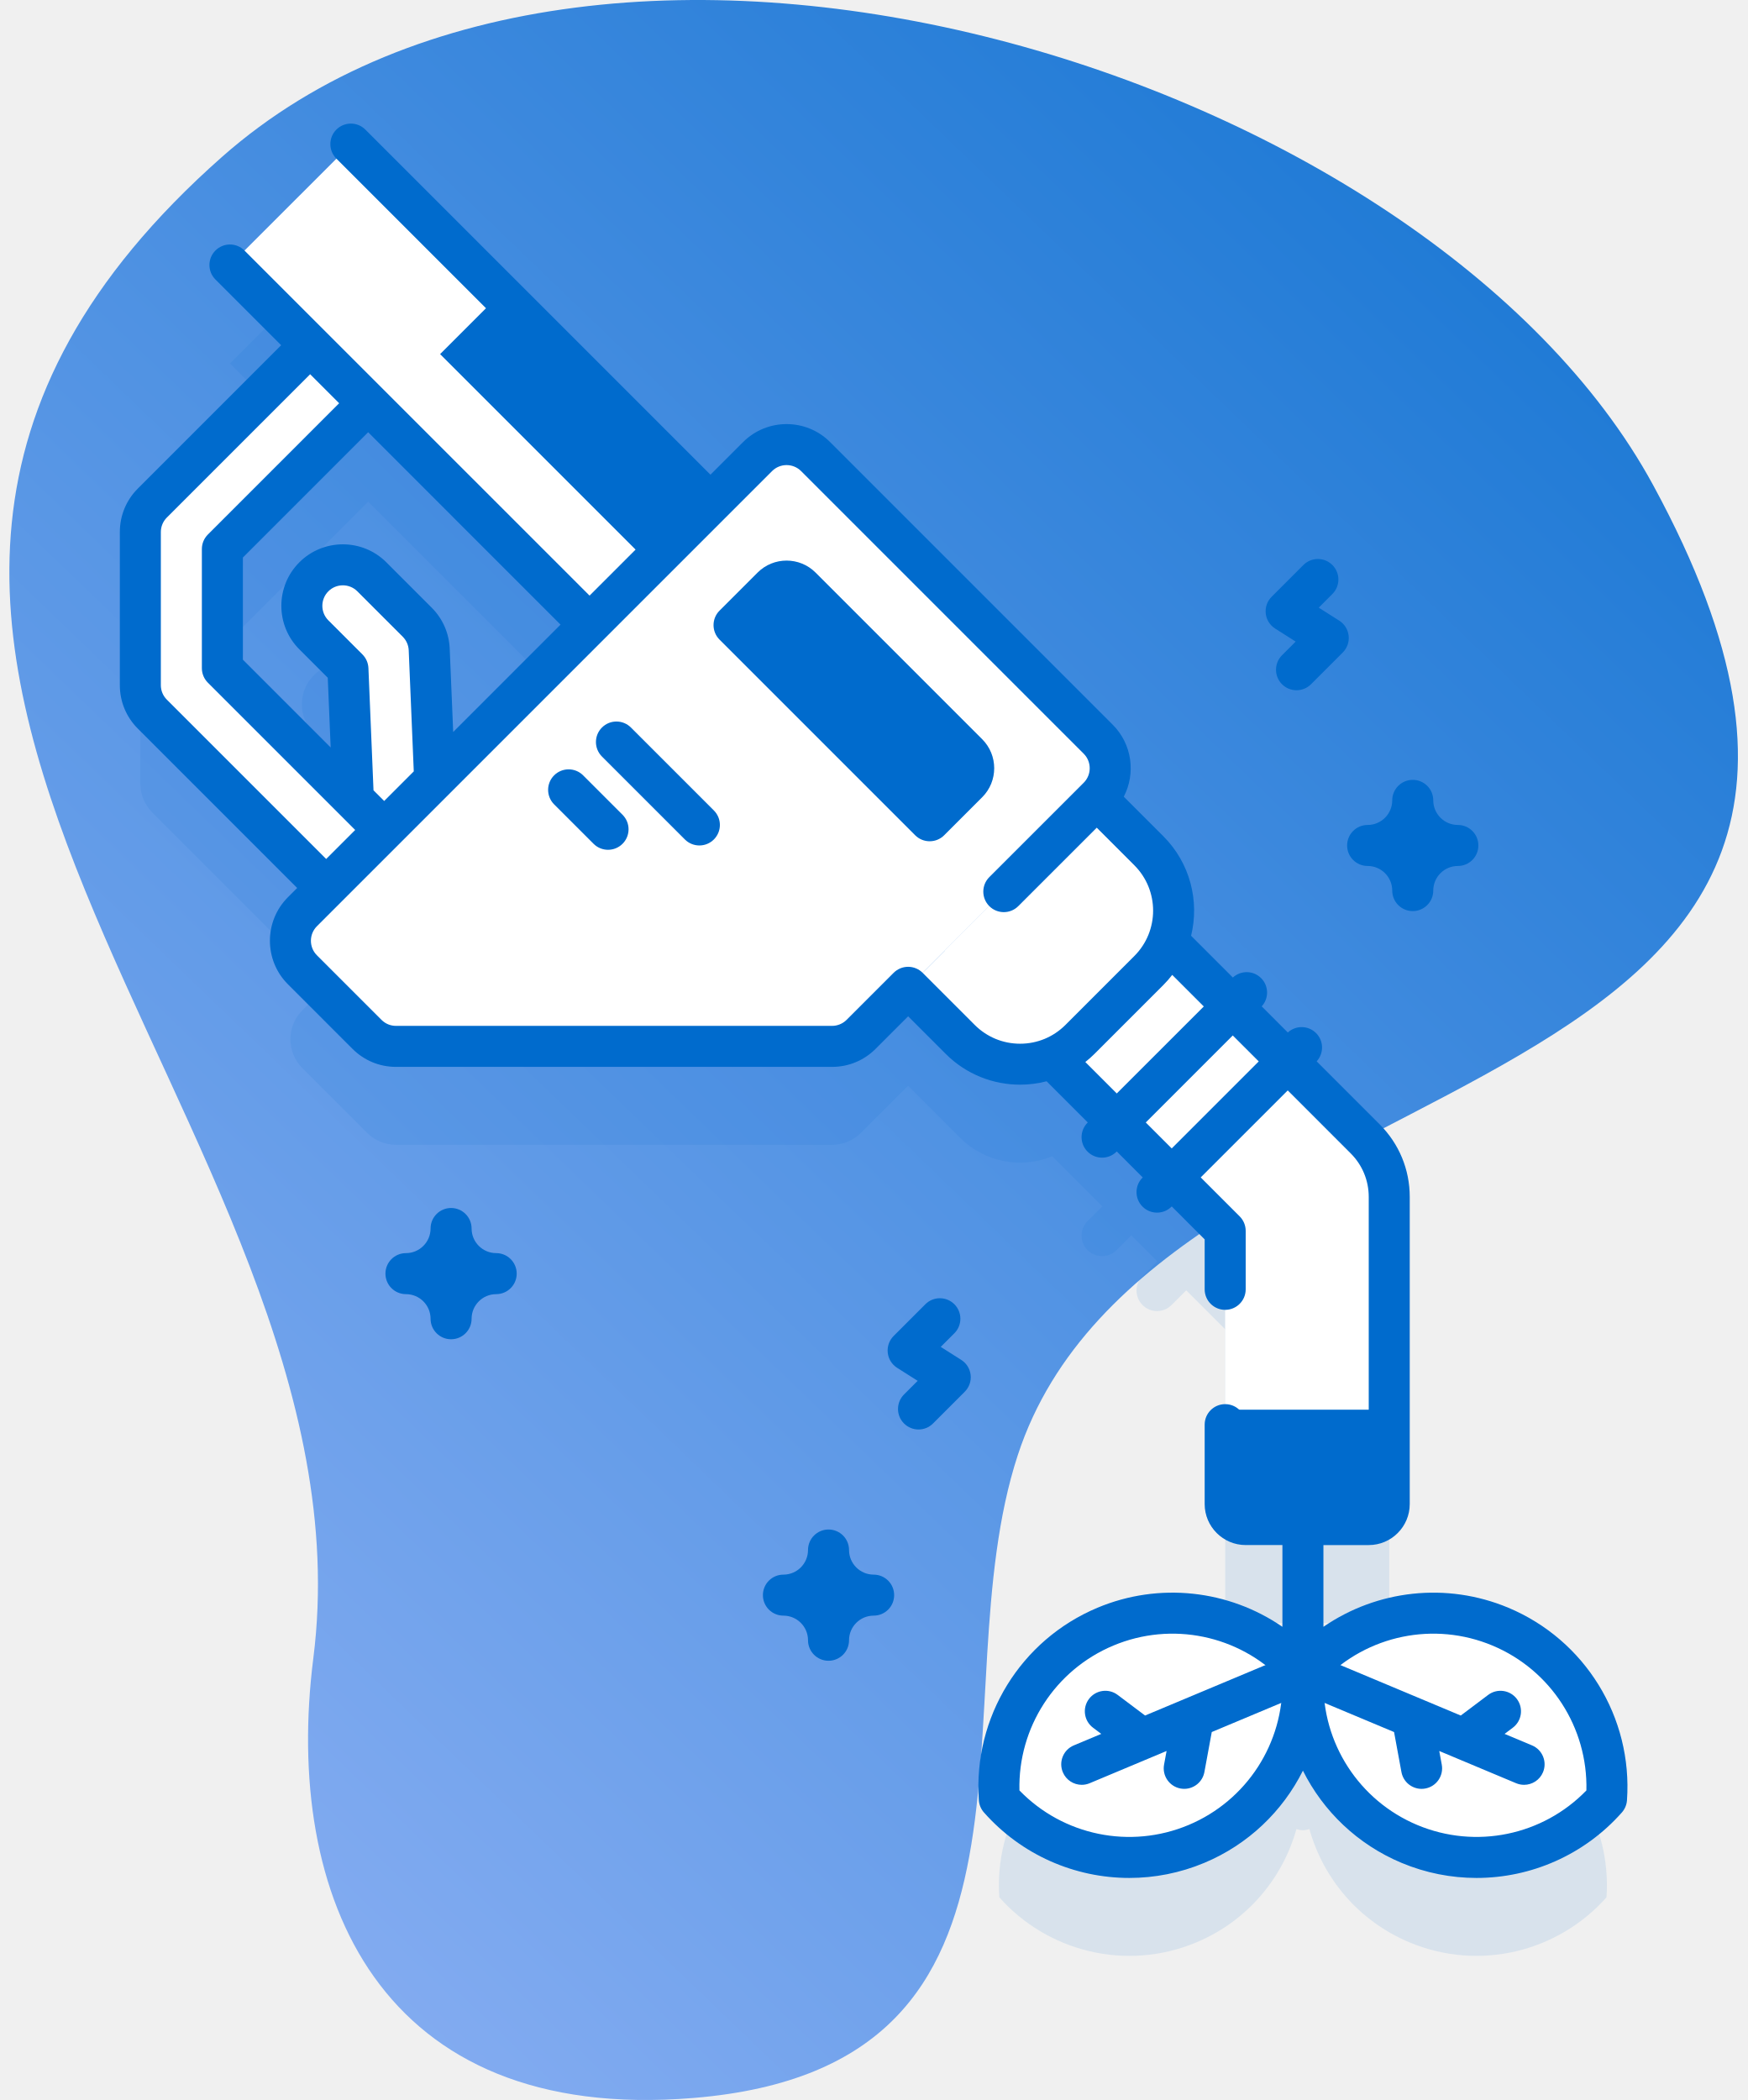
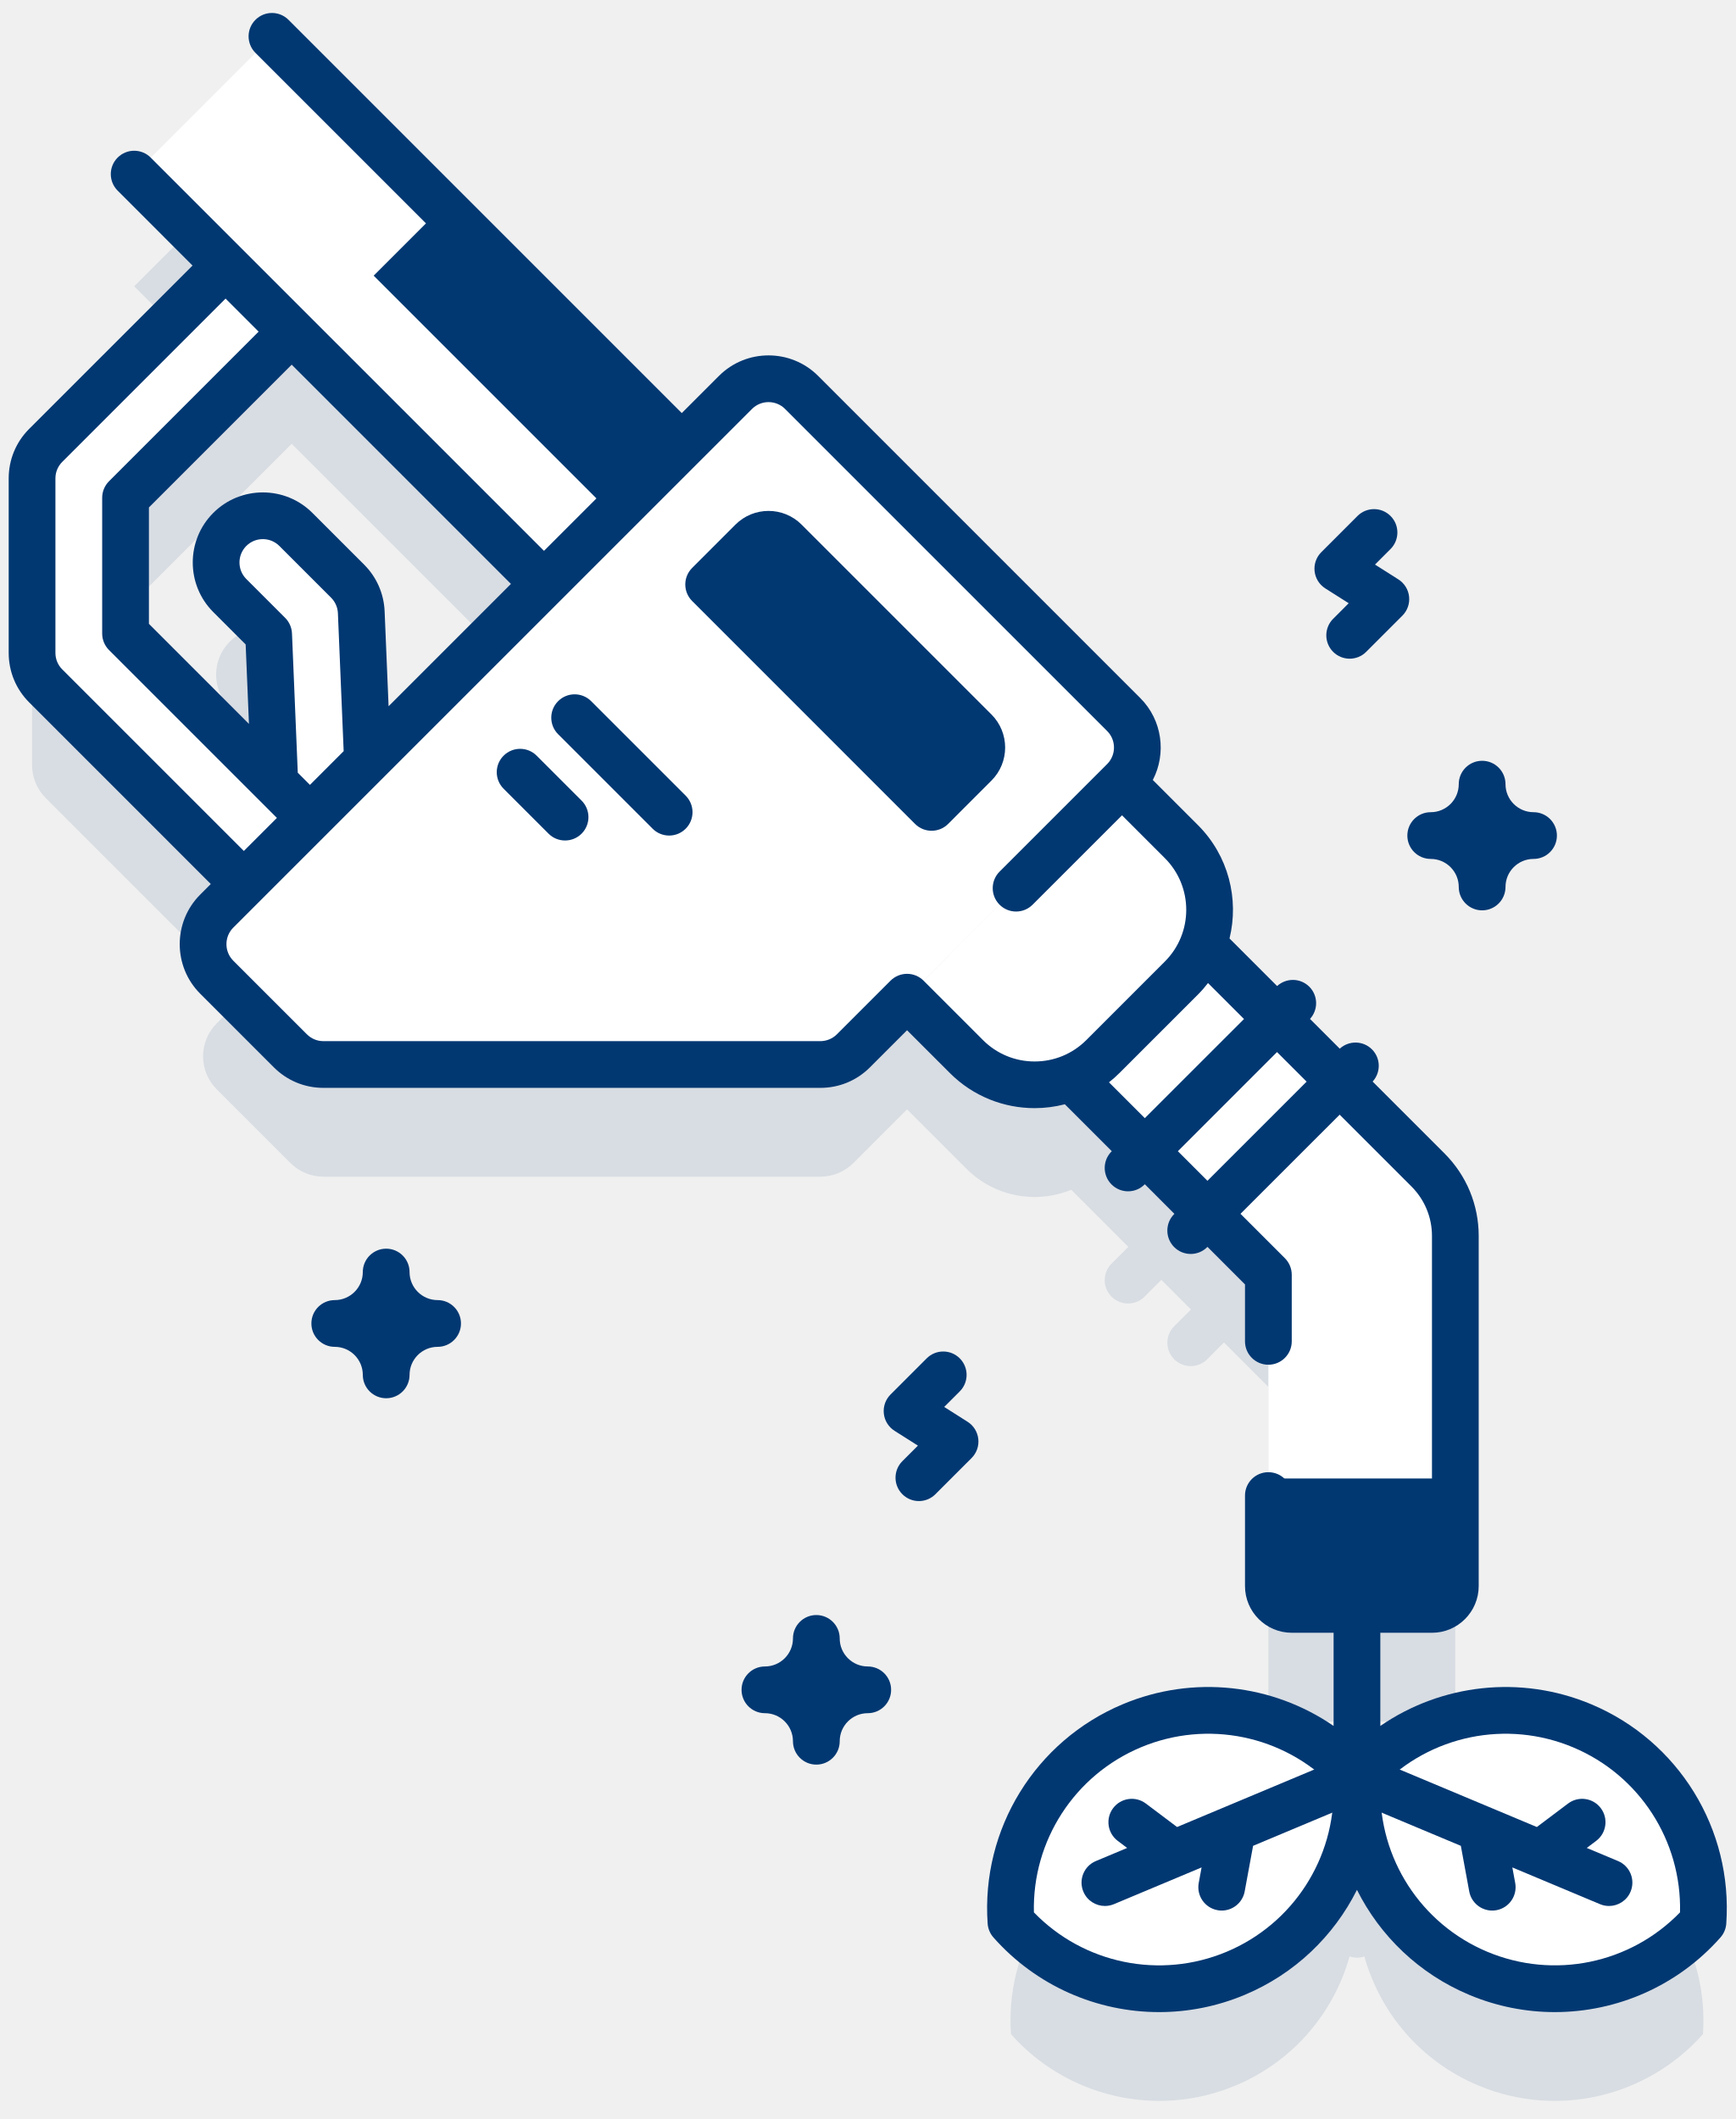
- <svg xmlns="http://www.w3.org/2000/svg" width="109" height="131" viewBox="0 0 109 131" fill="none">
-   <path d="M13.856 9.782C-20.769 40.367 23.791 70.014 19.547 103.434C17.66 118.292 23.654 132.496 43.266 130.873C67.167 128.895 58.491 106.001 63.496 90.76C72.108 64.534 125.089 70.66 103.127 30.262C89.112 4.483 37.687 -11.269 13.856 9.782Z" fill="url(#paint0_linear)" />
-   <path opacity="0.1" d="M93.601 107.613C89.779 106.011 85.559 106.771 82.558 109.224V101.277C82.558 101.266 82.555 101.255 82.555 101.244H85.385C86.091 101.244 86.664 100.671 86.664 99.965V80.804C86.664 79.447 86.125 78.145 85.165 77.186L81.237 73.257L82.099 72.394C82.599 71.895 82.599 71.085 82.099 70.586C81.6 70.086 80.789 70.086 80.29 70.586L79.427 71.448L77.808 69.829L78.671 68.966C79.17 68.466 79.17 67.656 78.671 67.157C78.171 66.657 77.361 66.657 76.862 67.157L75.999 68.02L72.85 64.871C73.591 62.978 73.198 60.743 71.669 59.213L68.418 55.963L68.509 55.872C69.508 54.873 69.508 53.253 68.509 52.254L50.877 34.622C49.878 33.623 48.258 33.623 47.259 34.622L44.319 37.562L21.886 15.13L14.344 22.672L19.348 27.676L9.505 37.52C9.025 38 8.755 38.651 8.755 39.33V48.882C8.755 49.56 9.025 50.211 9.505 50.691L20.348 61.534L18.865 63.018C17.866 64.017 17.866 65.637 18.865 66.636L22.894 70.665C23.374 71.145 24.025 71.415 24.703 71.415H51.907C52.586 71.415 53.237 71.145 53.717 70.665L56.651 67.731L59.902 70.981C61.453 72.532 63.728 72.915 65.638 72.133L68.762 75.257L67.845 76.174C67.345 76.673 67.345 77.483 67.845 77.983C68.095 78.233 68.422 78.357 68.749 78.357C69.077 78.357 69.404 78.233 69.654 77.983L70.571 77.066L72.19 78.685L71.274 79.602C70.774 80.102 70.774 80.912 71.274 81.411C71.523 81.661 71.851 81.786 72.178 81.786C72.505 81.786 72.833 81.661 73.082 81.411L73.999 80.494L76.429 82.924L76.429 99.964C76.429 100.671 77.001 101.244 77.708 101.244H80.002C80.002 101.255 79.999 101.266 79.999 101.277V109.223C76.998 106.77 72.778 106.011 68.956 107.613C64.563 109.454 62.024 113.853 62.339 118.355C65.328 121.735 70.243 123.007 74.637 121.166C77.808 119.836 80.013 117.174 80.875 114.101C81.002 114.143 81.136 114.172 81.278 114.172C81.421 114.172 81.555 114.143 81.682 114.1C82.544 117.173 84.749 119.836 87.921 121.165C92.314 123.007 97.229 121.735 100.218 118.355C100.533 113.854 97.995 109.455 93.601 107.613ZM27.115 54.765L26.777 46.658C26.75 46.016 26.482 45.408 26.03 44.956L23.197 42.123C22.198 41.124 20.577 41.124 19.578 42.123C19.079 42.622 18.829 43.277 18.829 43.932C18.829 44.587 19.079 45.242 19.578 45.741L21.706 47.869L22.043 55.992L13.873 47.822V40.389L22.967 31.295L36.777 45.105L27.115 54.765Z" fill="#006BCD" />
-   <path d="M22.196 53.544L21.706 41.728L19.578 39.6C19.079 39.101 18.829 38.446 18.829 37.791C18.829 37.137 19.079 36.482 19.578 35.982C20.577 34.983 22.198 34.983 23.196 35.982L26.029 38.815C26.482 39.268 26.75 39.876 26.777 40.518L27.115 48.625L22.196 53.544Z" fill="white" />
-   <path d="M44.324 31.419L36.783 38.96L14.353 16.531L21.895 8.99L44.324 31.419Z" fill="white" />
-   <path d="M44.326 31.419L40.555 35.19L27.455 22.09L31.226 18.319L44.326 31.419Z" fill="#006BCD" />
-   <path d="M16.364 24.514L19.342 21.536L22.96 25.155L19.983 28.132L16.364 24.514Z" fill="#4369FD" />
-   <path d="M9.505 31.379L19.349 21.535L22.967 25.154L13.872 34.248V41.681L23.966 51.775L20.348 55.393L9.505 44.55C9.025 44.07 8.755 43.419 8.755 42.741V33.189C8.755 32.51 9.025 31.859 9.505 31.379Z" fill="white" />
-   <path d="M66.18 52.06L85.165 71.045C86.125 72.005 86.664 73.307 86.664 74.664V93.824C86.664 94.531 86.091 95.103 85.385 95.103H77.709C77.002 95.103 76.43 94.531 76.43 93.824L76.43 76.784L58.944 59.297L66.18 52.06Z" fill="white" />
-   <path d="M76.429 87.938V93.824C76.429 94.531 77.002 95.103 77.709 95.103H85.385C86.091 95.103 86.664 94.531 86.664 93.824V87.938H76.429V87.938Z" fill="#006BCD" />
-   <path d="M53.717 64.524L68.509 49.731C69.508 48.732 69.508 47.112 68.509 46.113L50.878 28.482C49.879 27.483 48.259 27.483 47.26 28.482L18.865 56.877C17.866 57.876 17.866 59.496 18.865 60.495L22.894 64.524C23.374 65.004 24.024 65.274 24.703 65.274H51.907C52.586 65.274 53.236 65.004 53.717 64.524Z" fill="white" />
-   <path d="M58.9 52.104L61.272 49.732C62.271 48.733 62.271 47.112 61.272 46.113L50.878 35.719C49.879 34.72 48.258 34.72 47.259 35.719L44.887 38.091C44.387 38.591 44.387 39.401 44.887 39.901L57.09 52.104C57.59 52.604 58.4 52.604 58.9 52.104Z" fill="#006BCD" />
-   <path d="M56.651 61.59L68.418 49.822L71.669 53.073C73.731 55.135 73.731 58.478 71.669 60.541L67.369 64.84C65.307 66.902 61.964 66.902 59.902 64.84L56.651 61.59Z" fill="white" />
-   <path d="M87.921 115.025C92.315 116.867 97.23 115.595 100.219 112.215C100.534 107.713 97.995 103.314 93.602 101.473C89.211 99.632 84.294 100.907 81.305 104.287C80.991 108.789 83.531 113.185 87.921 115.025Z" fill="white" />
-   <path d="M95.571 108.879L93.859 108.162L94.374 107.775C94.938 107.35 95.051 106.548 94.626 105.983C94.202 105.419 93.4 105.305 92.835 105.73L91.126 107.017L81.8 103.108C81.149 102.835 80.399 103.142 80.125 103.793C79.852 104.445 80.159 105.195 80.811 105.468L86.965 108.047L87.425 110.543C87.539 111.16 88.076 111.591 88.682 111.591C88.759 111.591 88.837 111.584 88.915 111.569C89.61 111.441 90.069 110.774 89.941 110.079L89.784 109.229L94.582 111.24C94.743 111.307 94.911 111.339 95.076 111.339C95.576 111.339 96.051 111.044 96.256 110.554C96.529 109.902 96.222 109.152 95.571 108.879Z" fill="#006BCD" />
-   <path d="M74.637 115.025C70.244 116.867 65.328 115.595 62.339 112.215C62.025 107.713 64.563 103.314 68.957 101.473C73.347 99.632 78.264 100.907 81.253 104.287C81.567 108.789 79.028 113.185 74.637 115.025Z" fill="white" />
-   <path d="M82.433 103.793C82.16 103.141 81.41 102.835 80.758 103.108L71.432 107.016L69.723 105.73C69.158 105.305 68.356 105.418 67.931 105.983C67.507 106.548 67.62 107.35 68.184 107.774L68.699 108.162L66.987 108.879C66.335 109.152 66.029 109.902 66.302 110.554C66.507 111.044 66.982 111.339 67.482 111.339C67.647 111.339 67.814 111.307 67.976 111.239L72.774 109.228L72.617 110.078C72.489 110.773 72.948 111.44 73.643 111.569C73.721 111.583 73.799 111.59 73.876 111.59C74.481 111.59 75.019 111.159 75.133 110.543L75.593 108.046L81.747 105.467C82.399 105.194 82.706 104.445 82.433 103.793Z" fill="#006BCD" />
-   <path d="M94.096 100.293C90.236 98.676 85.897 99.186 82.558 101.483V96.383H85.385C86.796 96.383 87.943 95.235 87.943 93.824V74.663C87.943 72.955 87.278 71.349 86.07 70.141L82.137 66.208C82.595 65.706 82.585 64.93 82.1 64.445C81.615 63.96 80.838 63.95 80.337 64.407L78.709 62.779C79.166 62.277 79.156 61.502 78.671 61.016C78.186 60.531 77.41 60.521 76.908 60.979L74.303 58.374C74.83 56.22 74.254 53.848 72.574 52.168L70.104 49.698C70.857 48.251 70.627 46.421 69.415 45.209L51.783 27.577C50.287 26.081 47.852 26.081 46.356 27.577L44.32 29.613L22.792 8.085C22.293 7.585 21.482 7.585 20.983 8.085C20.483 8.584 20.483 9.394 20.983 9.894L42.511 31.422L36.778 37.155L15.249 15.627C14.749 15.127 13.939 15.127 13.44 15.627C12.94 16.126 12.94 16.936 13.44 17.436L17.539 21.535L8.6 30.475C7.875 31.199 7.476 32.163 7.476 33.188V42.741C7.476 43.766 7.875 44.73 8.6 45.454L18.539 55.393L17.96 55.972C16.464 57.468 16.464 59.903 17.96 61.399L21.99 65.429C22.715 66.154 23.678 66.553 24.704 66.553H51.908C52.933 66.553 53.896 66.154 54.621 65.429L56.651 63.398L58.998 65.744C60.276 67.023 61.956 67.663 63.636 67.663C64.192 67.663 64.747 67.591 65.289 67.451L67.858 70.02L67.846 70.032C67.346 70.532 67.346 71.342 67.846 71.841C68.095 72.091 68.423 72.216 68.75 72.216C69.077 72.216 69.405 72.091 69.654 71.841L69.667 71.829L71.286 73.449L71.274 73.461C70.774 73.96 70.774 74.77 71.274 75.27C71.524 75.52 71.851 75.645 72.179 75.645C72.506 75.645 72.834 75.52 73.083 75.27L73.095 75.257L75.15 77.313L75.15 80.43C75.15 81.136 75.723 81.709 76.429 81.709C77.136 81.709 77.709 81.137 77.709 80.43L77.709 76.783C77.709 76.444 77.574 76.118 77.334 75.878L74.904 73.448L80.332 68.021L84.26 71.949C84.985 72.674 85.385 73.638 85.385 74.663V93.824H77.709V88.871C77.709 88.164 77.136 87.592 76.429 87.592C75.723 87.592 75.15 88.164 75.15 88.871V93.824C75.15 95.234 76.298 96.382 77.709 96.382H80V101.482C76.661 99.186 72.321 98.675 68.462 100.293C63.675 102.299 60.701 107.126 61.063 112.304C61.083 112.585 61.194 112.851 61.381 113.062C63.729 115.718 67.052 117.148 70.449 117.148C72.024 117.148 73.615 116.841 75.132 116.205C77.87 115.058 80.013 112.987 81.279 110.456C82.546 112.987 84.688 115.058 87.427 116.205C88.943 116.841 90.534 117.148 92.109 117.148C95.505 117.148 98.829 115.717 101.177 113.062C101.363 112.851 101.475 112.585 101.495 112.304C101.857 107.126 98.883 102.299 94.096 100.293ZM28.271 45.662L28.054 40.464C28.014 39.499 27.616 38.593 26.933 37.91L24.101 35.078C22.605 33.582 20.17 33.582 18.674 35.078C17.177 36.575 17.177 39.009 18.674 40.506L20.447 42.279L20.628 46.628L15.152 41.151V34.779L22.967 26.963L34.968 38.965L28.271 45.662ZM10.034 42.741V33.189C10.034 32.847 10.168 32.526 10.409 32.284C10.409 32.284 10.409 32.284 10.409 32.284L19.348 23.345L21.157 25.154L12.968 33.344C12.728 33.584 12.593 33.909 12.593 34.248V41.681C12.593 42.02 12.727 42.346 12.968 42.586L22.157 51.775L20.348 53.584L10.409 43.645C10.167 43.404 10.034 43.083 10.034 42.741ZM23.3 49.3L22.983 41.674C22.969 41.354 22.836 41.05 22.609 40.823L20.483 38.697C19.984 38.198 19.984 37.386 20.483 36.887C20.724 36.646 21.046 36.513 21.387 36.513C21.729 36.513 22.05 36.646 22.292 36.887L25.124 39.719C25.351 39.947 25.484 40.249 25.497 40.57L25.812 48.12L23.966 49.966L23.3 49.3ZM60.806 63.936L57.556 60.685C57.316 60.445 56.991 60.31 56.651 60.31C56.312 60.31 55.987 60.445 55.747 60.685L52.812 63.62C52.574 63.858 52.244 63.995 51.907 63.995H24.703C24.361 63.995 24.04 63.862 23.799 63.62L19.769 59.591C19.271 59.092 19.271 58.28 19.769 57.781C19.769 57.781 45.225 32.326 45.225 32.325L48.164 29.387C48.663 28.888 49.474 28.888 49.974 29.387L67.605 47.018C68.103 47.517 68.103 48.328 67.605 48.827L67.529 48.903C67.524 48.908 67.519 48.913 67.513 48.918C67.508 48.923 67.504 48.928 67.498 48.934L61.715 54.716C61.216 55.216 61.216 56.026 61.715 56.525C62.215 57.025 63.025 57.025 63.524 56.525L68.418 51.632L70.764 53.978C72.324 55.538 72.324 58.076 70.764 59.636L66.465 63.936C65.709 64.692 64.704 65.108 63.635 65.108C62.567 65.108 61.562 64.691 60.806 63.936ZM67.705 66.249C67.902 66.094 68.092 65.926 68.274 65.745L72.574 61.445C72.774 61.245 72.957 61.034 73.126 60.815L75.095 62.784L69.667 68.211L67.705 66.249ZM73.095 71.64L71.476 70.021L76.903 64.593L78.523 66.212L73.095 71.64ZM74.143 113.846C70.501 115.372 66.319 114.501 63.595 111.689C63.5 107.772 65.81 104.178 69.451 102.653C73.09 101.127 77.272 102 79.997 104.814C80.092 108.728 77.782 112.32 74.143 113.846ZM88.416 113.846C84.776 112.32 82.466 108.728 82.561 104.814C85.286 102 89.468 101.127 93.107 102.653C96.748 104.178 99.058 107.772 98.963 111.689C96.239 114.501 92.057 115.371 88.416 113.846Z" fill="#006BCD" />
-   <path d="M42.724 52.366L37.551 47.193C37.051 46.693 37.051 45.883 37.551 45.384C38.05 44.884 38.86 44.884 39.36 45.384L44.533 50.557C45.033 51.057 45.033 51.867 44.533 52.366C44.034 52.866 43.224 52.866 42.724 52.366Z" fill="#006BCD" />
-   <path d="M37.027 52.636L34.567 50.177C34.068 49.677 34.068 48.867 34.567 48.367C35.067 47.868 35.877 47.868 36.376 48.367L38.836 50.827C39.336 51.327 39.336 52.136 38.836 52.636C38.336 53.136 37.526 53.136 37.027 52.636Z" fill="#006BCD" />
-   <path d="M57.299 89.173C56.972 89.173 56.644 89.048 56.395 88.798C55.895 88.299 55.895 87.489 56.394 86.989L57.246 86.138L55.966 85.326C55.638 85.118 55.422 84.772 55.38 84.386C55.337 84 55.472 83.615 55.746 83.341L57.727 81.36C58.227 80.86 59.037 80.86 59.536 81.36C60.036 81.86 60.036 82.67 59.536 83.169L58.685 84.02L59.965 84.832C60.293 85.04 60.508 85.386 60.551 85.772C60.594 86.158 60.459 86.543 60.184 86.817L58.203 88.798C57.954 89.048 57.627 89.173 57.299 89.173Z" fill="#006BCD" />
-   <path d="M80.88 43.058C80.553 43.058 80.225 42.933 79.975 42.684C79.476 42.184 79.476 41.374 79.975 40.874L80.827 40.023L79.547 39.211C79.219 39.003 79.003 38.658 78.96 38.272C78.918 37.886 79.052 37.501 79.328 37.227L81.308 35.246C81.808 34.746 82.618 34.746 83.117 35.246C83.617 35.745 83.617 36.555 83.117 37.054L82.266 37.906L83.546 38.718C83.874 38.926 84.09 39.271 84.132 39.657C84.175 40.044 84.04 40.428 83.765 40.703L81.784 42.684C81.535 42.933 81.207 43.058 80.88 43.058Z" fill="#006BCD" />
-   <path d="M88.131 56.835C87.424 56.835 86.851 56.262 86.851 55.556C86.851 54.709 86.163 54.02 85.316 54.02C84.609 54.02 84.037 53.448 84.037 52.741C84.037 52.035 84.609 51.462 85.316 51.462C86.163 51.462 86.851 50.773 86.851 49.927C86.851 49.22 87.424 48.648 88.131 48.648C88.837 48.648 89.41 49.22 89.41 49.927C89.41 50.773 90.098 51.462 90.945 51.462C91.652 51.462 92.224 52.035 92.224 52.741C92.224 53.448 91.652 54.02 90.945 54.02C90.098 54.02 89.41 54.709 89.41 55.556C89.41 56.262 88.837 56.835 88.131 56.835Z" fill="#006BCD" />
-   <path d="M51.685 103.6C50.979 103.6 50.406 103.027 50.406 102.32C50.406 101.474 49.718 100.785 48.871 100.785C48.164 100.785 47.592 100.213 47.592 99.506C47.592 98.799 48.164 98.227 48.871 98.227C49.718 98.227 50.406 97.538 50.406 96.691C50.406 95.984 50.979 95.412 51.685 95.412C52.392 95.412 52.965 95.984 52.965 96.691C52.965 97.538 53.653 98.227 54.5 98.227C55.206 98.227 55.779 98.799 55.779 99.506C55.779 100.213 55.206 100.785 54.5 100.785C53.653 100.785 52.965 101.474 52.965 102.32C52.965 103.027 52.392 103.6 51.685 103.6Z" fill="#006BCD" />
-   <path d="M28.139 83.544C27.433 83.544 26.86 82.971 26.86 82.265C26.86 81.418 26.171 80.73 25.325 80.73C24.618 80.73 24.045 80.157 24.045 79.45C24.045 78.743 24.618 78.171 25.325 78.171C26.171 78.171 26.86 77.482 26.86 76.636C26.86 75.929 27.433 75.356 28.139 75.356C28.846 75.356 29.419 75.929 29.419 76.636C29.419 77.482 30.107 78.171 30.954 78.171C31.66 78.171 32.233 78.743 32.233 79.45C32.233 80.157 31.66 80.73 30.954 80.73C30.107 80.73 29.419 81.418 29.419 82.265C29.419 82.971 28.846 83.544 28.139 83.544Z" fill="#006BCD" />
-   <defs>
-     <linearGradient id="paint0_linear" x1="123.388" y1="-11.058" x2="-39.517" y2="158.43" gradientUnits="userSpaceOnUse">
-       <stop stop-color="#006BCD" />
-       <stop offset="1" stop-color="#B7C5FF" />
-     </linearGradient>
-   </defs>
+ <svg xmlns="http://www.w3.org/2000/svg" width="95" height="116" viewBox="0 0 95 116" fill="none">
+   <path opacity="0.1" d="M86.601 100.614C82.779 99.012 78.559 99.771 75.558 102.224V94.278C75.558 94.266 75.555 94.255 75.555 94.244H78.385C79.091 94.244 79.664 93.672 79.664 92.965V73.804C79.664 72.447 79.125 71.146 78.165 70.186L74.237 66.257L75.099 65.395C75.599 64.895 75.599 64.085 75.099 63.586C74.6 63.086 73.789 63.086 73.29 63.586L72.427 64.448L70.808 62.829L71.671 61.966C72.17 61.467 72.17 60.657 71.671 60.157C71.171 59.657 70.361 59.657 69.862 60.157L68.999 61.02L65.85 57.872C66.591 55.978 66.198 53.744 64.669 52.214L61.418 48.963L61.509 48.872C62.508 47.873 62.508 46.253 61.509 45.254L43.877 27.622C42.878 26.623 41.258 26.623 40.259 27.622L37.319 30.563L14.886 8.13L7.344 15.672L12.348 20.677L2.505 30.521C2.025 31 1.755 31.651 1.755 32.33V41.882C1.755 42.56 2.025 43.211 2.505 43.691L13.348 54.535L11.865 56.018C10.866 57.017 10.866 58.637 11.865 59.636L15.894 63.665C16.374 64.145 17.025 64.415 17.703 64.415H44.907C45.586 64.415 46.237 64.145 46.717 63.665L49.651 60.731L52.902 63.981C54.453 65.532 56.728 65.916 58.639 65.133L61.762 68.257L60.845 69.174C60.345 69.673 60.345 70.483 60.845 70.983C61.095 71.233 61.422 71.358 61.749 71.358C62.077 71.358 62.404 71.233 62.654 70.983L63.571 70.066L65.19 71.686L64.274 72.602C63.774 73.102 63.774 73.912 64.274 74.411C64.523 74.661 64.851 74.786 65.178 74.786C65.505 74.786 65.833 74.661 66.082 74.411L66.999 73.494L69.429 75.924L69.429 92.965C69.429 93.671 70.001 94.244 70.708 94.244H73.002C73.002 94.255 72.999 94.266 72.999 94.277V102.224C69.998 99.77 65.778 99.011 61.956 100.613C57.563 102.454 55.024 106.854 55.339 111.355C58.328 114.735 63.243 116.007 67.637 114.166C70.808 112.837 73.013 110.174 73.875 107.101C74.002 107.144 74.136 107.172 74.278 107.172C74.421 107.172 74.555 107.143 74.682 107.101C75.544 110.174 77.749 112.836 80.921 114.166C85.314 116.007 90.229 114.735 93.219 111.355C93.533 106.854 90.995 102.455 86.601 100.614ZM20.115 47.766L19.777 39.658C19.75 39.016 19.482 38.408 19.03 37.956L16.197 35.123C15.198 34.124 13.577 34.124 12.578 35.123C12.079 35.622 11.829 36.277 11.829 36.932C11.829 37.587 12.079 38.242 12.578 38.741L14.706 40.869L15.043 48.992L6.873 40.822V33.389L15.967 24.295L29.777 38.105L20.115 47.766Z" fill="#023872" />
+   <path d="M15.196 46.543L14.706 34.727L12.578 32.6C12.079 32.1 11.829 31.446 11.829 30.791C11.829 30.136 12.079 29.481 12.578 28.981C13.577 27.983 15.198 27.983 16.196 28.981L19.029 31.814C19.482 32.267 19.75 32.875 19.777 33.517L20.115 41.624L15.196 46.543Z" fill="white" />
+   <path d="M37.324 24.419L29.783 31.96L7.353 9.531L14.895 1.99L37.324 24.419Z" fill="white" />
+   <path d="M37.326 24.419L33.555 28.19L20.455 15.09L24.226 11.319L37.326 24.419Z" fill="#023872" />
+   <path d="M9.364 17.514L12.342 14.536L15.96 18.155L12.983 21.132L9.364 17.514Z" fill="#4369FD" />
+   <path d="M2.505 24.379L12.348 14.535L15.967 18.154L6.872 27.248V34.681L16.966 44.774L13.348 48.393L2.505 37.55C2.025 37.07 1.755 36.419 1.755 35.74V26.189C1.755 25.51 2.025 24.859 2.505 24.379Z" fill="white" />
+   <path d="M59.18 45.06L78.165 64.045C79.125 65.005 79.664 66.307 79.664 67.664V86.824C79.664 87.531 79.091 88.103 78.385 88.103H70.709C70.002 88.103 69.43 87.531 69.43 86.824L69.43 69.784L51.944 52.297L59.18 45.06Z" fill="white" />
+   <path d="M69.429 80.938V86.824C69.429 87.531 70.002 88.103 70.709 88.103H78.385C79.091 88.103 79.664 87.53 79.664 86.824V80.938H69.429V80.938Z" fill="#023872" />
+   <path d="M46.717 57.524L61.509 42.731C62.508 41.732 62.508 40.112 61.509 39.113L43.878 21.482C42.879 20.483 41.259 20.483 40.26 21.482L11.865 49.877C10.866 50.876 10.866 52.496 11.865 53.495L15.894 57.524C16.374 58.004 17.024 58.274 17.703 58.274H44.907C45.586 58.274 46.236 58.004 46.717 57.524Z" fill="white" />
+   <path d="M51.9 45.104L54.272 42.731C55.271 41.732 55.271 40.112 54.272 39.113L43.878 28.718C42.879 27.719 41.258 27.719 40.259 28.718L37.887 31.091C37.387 31.59 37.387 32.4 37.887 32.9L50.09 45.104C50.59 45.603 51.4 45.603 51.9 45.104Z" fill="#023872" />
+   <path d="M49.651 54.589L61.418 42.822L64.669 46.073C66.731 48.135 66.731 51.478 64.669 53.54L60.369 57.84C58.307 59.902 54.964 59.902 52.902 57.84L49.651 54.589Z" fill="white" />
+   <path d="M80.921 108.025C85.315 109.867 90.23 108.595 93.219 105.214C93.534 100.713 90.995 96.314 86.602 94.472C82.211 92.632 77.294 93.907 74.305 97.287C73.991 101.789 76.531 106.185 80.921 108.025Z" fill="white" />
+   <path d="M88.571 101.879L86.859 101.162L87.374 100.774C87.938 100.349 88.051 99.547 87.626 98.983C87.202 98.418 86.4 98.305 85.835 98.73L84.126 100.016L74.8 96.107C74.149 95.835 73.399 96.141 73.125 96.793C72.852 97.444 73.159 98.194 73.811 98.467L79.965 101.046L80.425 103.543C80.539 104.159 81.076 104.59 81.682 104.59C81.759 104.59 81.837 104.583 81.915 104.569C82.61 104.441 83.069 103.774 82.941 103.079L82.784 102.228L87.582 104.239C87.743 104.307 87.911 104.339 88.076 104.339C88.576 104.339 89.051 104.044 89.256 103.554C89.529 102.902 89.222 102.152 88.571 101.879Z" fill="#023872" />
+   <path d="M67.637 108.025C63.244 109.867 58.328 108.595 55.339 105.214C55.025 100.713 57.563 96.314 61.957 94.472C66.347 92.632 71.264 93.907 74.253 97.287C74.567 101.789 72.028 106.185 67.637 108.025Z" fill="white" />
+   <path d="M75.433 96.793C75.16 96.141 74.41 95.835 73.758 96.107L64.432 100.016L62.723 98.73C62.158 98.305 61.356 98.418 60.931 98.983C60.507 99.547 60.62 100.35 61.184 100.774L61.699 101.162L59.987 101.879C59.335 102.152 59.029 102.902 59.302 103.553C59.507 104.044 59.982 104.338 60.482 104.338C60.647 104.338 60.815 104.306 60.976 104.239L65.774 102.228L65.617 103.078C65.489 103.773 65.948 104.44 66.643 104.568C66.721 104.583 66.799 104.59 66.876 104.59C67.481 104.59 68.019 104.158 68.133 103.542L68.593 101.046L74.747 98.467C75.399 98.194 75.706 97.445 75.433 96.793Z" fill="#023872" />
+   <path d="M87.096 93.293C83.236 91.676 78.897 92.186 75.558 94.483V89.383H78.385C79.796 89.383 80.943 88.235 80.943 86.824V67.663C80.943 65.955 80.278 64.349 79.07 63.141L75.137 59.208C75.595 58.706 75.585 57.93 75.1 57.445C74.615 56.96 73.838 56.95 73.337 57.407L71.709 55.779C72.166 55.277 72.156 54.502 71.671 54.016C71.186 53.531 70.41 53.521 69.908 53.979L67.303 51.374C67.83 49.22 67.254 46.848 65.574 45.168L63.104 42.698C63.857 41.251 63.627 39.421 62.414 38.209L44.783 20.577C43.287 19.081 40.852 19.081 39.356 20.577L37.32 22.613L15.792 1.085C15.293 0.585 14.482 0.585 13.983 1.085C13.483 1.584 13.483 2.394 13.983 2.894L35.511 24.422L29.778 30.155L8.249 8.627C7.749 8.127 6.939 8.127 6.44 8.627C5.94 9.126 5.94 9.936 6.44 10.436L10.539 14.536L1.6 23.475C0.875 24.199 0.476 25.163 0.476 26.188V35.741C0.476 36.766 0.875 37.73 1.6 38.454L11.539 48.393L10.96 48.972C9.464 50.468 9.464 52.903 10.96 54.399L14.99 58.429C15.715 59.154 16.678 59.553 17.704 59.553H44.908C45.933 59.553 46.896 59.154 47.621 58.429L49.651 56.398L51.998 58.744C53.276 60.023 54.956 60.663 56.636 60.663C57.192 60.663 57.747 60.591 58.289 60.451L60.858 63.02L60.846 63.032C60.346 63.532 60.346 64.342 60.846 64.841C61.095 65.091 61.423 65.216 61.75 65.216C62.077 65.216 62.405 65.091 62.654 64.841L62.667 64.829L64.286 66.449L64.274 66.461C63.774 66.96 63.774 67.77 64.274 68.27C64.524 68.52 64.851 68.645 65.179 68.645C65.506 68.645 65.834 68.52 66.083 68.27L66.095 68.257L68.15 70.313L68.15 73.43C68.15 74.136 68.723 74.709 69.429 74.709C70.136 74.709 70.709 74.137 70.709 73.43L70.709 69.783C70.709 69.444 70.574 69.118 70.334 68.878L67.904 66.448L73.332 61.021L77.26 64.949C77.985 65.674 78.385 66.638 78.385 67.663V86.824H70.709V81.871C70.709 81.164 70.136 80.592 69.429 80.592C68.723 80.592 68.15 81.164 68.15 81.871V86.824C68.15 88.234 69.298 89.382 70.709 89.382H73V94.482C69.661 92.186 65.321 91.675 61.462 93.293C56.675 95.299 53.701 100.126 54.063 105.304C54.083 105.585 54.194 105.851 54.381 106.062C56.729 108.718 60.052 110.148 63.449 110.148C65.024 110.148 66.615 109.841 68.132 109.205C70.87 108.058 73.013 105.987 74.279 103.456C75.546 105.987 77.688 108.058 80.427 109.205C81.943 109.841 83.534 110.148 85.109 110.148C88.505 110.148 91.829 108.717 94.177 106.062C94.363 105.851 94.475 105.585 94.495 105.304C94.857 100.126 91.883 95.299 87.096 93.293ZM21.271 38.662L21.054 33.464C21.014 32.499 20.616 31.593 19.933 30.91L17.101 28.078C15.605 26.582 13.17 26.582 11.674 28.078C10.177 29.575 10.177 32.009 11.674 33.506L13.447 35.279L13.628 39.628L8.152 34.151V27.779L15.967 19.963L27.968 31.965L21.271 38.662ZM3.034 35.741V26.189C3.034 25.847 3.167 25.526 3.409 25.284C3.409 25.284 3.409 25.284 3.409 25.284L12.348 16.345L14.157 18.154L5.968 26.344C5.728 26.584 5.593 26.909 5.593 27.248V34.681C5.593 35.02 5.727 35.346 5.968 35.586L15.157 44.775L13.348 46.584L3.409 36.645C3.167 36.404 3.034 36.083 3.034 35.741ZM16.3 42.3L15.983 34.674C15.969 34.354 15.836 34.05 15.609 33.823L13.483 31.697C12.984 31.198 12.984 30.386 13.483 29.887C13.724 29.646 14.046 29.513 14.387 29.513C14.729 29.513 15.05 29.646 15.292 29.887L18.124 32.719C18.351 32.947 18.484 33.249 18.497 33.57L18.812 41.12L16.966 42.966L16.3 42.3ZM53.806 56.936L50.556 53.685C50.316 53.445 49.991 53.31 49.651 53.31C49.312 53.31 48.987 53.445 48.747 53.685L45.812 56.62C45.574 56.858 45.244 56.995 44.907 56.995H17.703C17.361 56.995 17.04 56.862 16.799 56.62L12.769 52.591C12.271 52.092 12.271 51.28 12.769 50.781C12.769 50.781 38.225 25.326 38.225 25.325L41.164 22.387C41.663 21.888 42.474 21.888 42.974 22.387L60.605 40.018C61.103 40.517 61.103 41.328 60.605 41.827L60.529 41.903C60.524 41.908 60.519 41.913 60.514 41.918C60.508 41.923 60.504 41.928 60.498 41.934L54.715 47.716C54.216 48.216 54.216 49.026 54.715 49.525C55.215 50.025 56.025 50.025 56.524 49.525L61.418 44.632L63.764 46.978C65.324 48.538 65.324 51.076 63.764 52.636L59.465 56.936C58.709 57.692 57.704 58.108 56.635 58.108C55.567 58.108 54.562 57.691 53.806 56.936ZM60.705 59.249C60.902 59.094 61.092 58.926 61.274 58.745L65.574 54.445C65.774 54.245 65.957 54.034 66.126 53.815L68.095 55.784L62.667 61.211L60.705 59.249ZM66.095 64.64L64.476 63.021L69.903 57.593L71.523 59.212L66.095 64.64ZM67.143 106.846C63.501 108.372 59.319 107.501 56.595 104.689C56.5 100.772 58.81 97.178 62.451 95.653C66.09 94.127 70.272 95 72.997 97.814C73.092 101.728 70.782 105.32 67.143 106.846ZM81.416 106.846C77.776 105.32 75.466 101.728 75.561 97.814C78.286 95 82.468 94.127 86.107 95.653C89.748 97.178 92.058 100.772 91.963 104.689C89.239 107.501 85.057 108.371 81.416 106.846Z" fill="#023872" />
+   <path d="M35.724 45.366L30.551 40.193C30.051 39.693 30.051 38.883 30.551 38.384C31.05 37.884 31.86 37.884 32.36 38.384L37.533 43.557C38.033 44.056 38.033 44.866 37.533 45.366C37.034 45.866 36.224 45.866 35.724 45.366Z" fill="#023872" />
+   <path d="M30.027 45.637L27.567 43.177C27.067 42.677 27.067 41.868 27.567 41.368C28.067 40.868 28.877 40.868 29.376 41.368L31.836 43.828C32.336 44.327 32.336 45.137 31.836 45.637C31.336 46.136 30.526 46.136 30.027 45.637Z" fill="#023872" />
+   <path d="M50.299 82.173C49.972 82.173 49.644 82.048 49.395 81.798C48.895 81.299 48.895 80.489 49.394 79.989L50.246 79.138L48.966 78.326C48.638 78.118 48.422 77.772 48.38 77.386C48.337 77 48.472 76.615 48.746 76.341L50.727 74.36C51.227 73.86 52.037 73.86 52.536 74.36C53.036 74.86 53.036 75.67 52.536 76.169L51.685 77.02L52.965 77.832C53.293 78.04 53.508 78.386 53.551 78.772C53.594 79.158 53.459 79.543 53.184 79.817L51.203 81.798C50.954 82.048 50.627 82.173 50.299 82.173Z" fill="#023872" />
+   <path d="M73.88 36.059C73.553 36.059 73.225 35.934 72.975 35.684C72.476 35.184 72.476 34.374 72.975 33.875L73.827 33.023L72.547 32.212C72.219 32.004 72.003 31.658 71.96 31.272C71.918 30.886 72.052 30.501 72.328 30.227L74.308 28.246C74.808 27.746 75.618 27.746 76.117 28.246C76.617 28.745 76.617 29.555 76.117 30.055L75.266 30.906L76.546 31.718C76.874 31.926 77.09 32.272 77.132 32.658C77.175 33.044 77.04 33.428 76.765 33.703L74.784 35.684C74.535 35.934 74.207 36.059 73.88 36.059Z" fill="#023872" />
+   <path d="M81.131 49.835C80.424 49.835 79.851 49.262 79.851 48.556C79.851 47.709 79.163 47.02 78.316 47.02C77.609 47.02 77.037 46.448 77.037 45.741C77.037 45.035 77.609 44.462 78.316 44.462C79.163 44.462 79.851 43.773 79.851 42.927C79.851 42.22 80.424 41.648 81.131 41.648C81.837 41.648 82.41 42.22 82.41 42.927C82.41 43.773 83.098 44.462 83.945 44.462C84.652 44.462 85.224 45.035 85.224 45.741C85.224 46.448 84.652 47.02 83.945 47.02C83.098 47.02 82.41 47.709 82.41 48.556C82.41 49.262 81.837 49.835 81.131 49.835Z" fill="#023872" />
+   <path d="M44.685 96.6C43.979 96.6 43.406 96.027 43.406 95.321C43.406 94.474 42.718 93.785 41.871 93.785C41.164 93.785 40.592 93.213 40.592 92.506C40.592 91.799 41.164 91.227 41.871 91.227C42.718 91.227 43.406 90.538 43.406 89.691C43.406 88.985 43.979 88.412 44.685 88.412C45.392 88.412 45.965 88.985 45.965 89.691C45.965 90.538 46.653 91.227 47.5 91.227C48.206 91.227 48.779 91.799 48.779 92.506C48.779 93.213 48.206 93.785 47.5 93.785C46.653 93.785 45.965 94.474 45.965 95.321C45.965 96.027 45.392 96.6 44.685 96.6Z" fill="#023872" />
+   <path d="M21.139 76.544C20.433 76.544 19.86 75.971 19.86 75.265C19.86 74.418 19.171 73.73 18.325 73.73C17.618 73.73 17.045 73.157 17.045 72.45C17.045 71.743 17.618 71.171 18.325 71.171C19.171 71.171 19.86 70.482 19.86 69.636C19.86 68.929 20.433 68.356 21.139 68.356C21.846 68.356 22.419 68.929 22.419 69.636C22.419 70.482 23.107 71.171 23.954 71.171C24.66 71.171 25.233 71.743 25.233 72.45C25.233 73.157 24.66 73.73 23.954 73.73C23.107 73.73 22.419 74.418 22.419 75.265C22.419 75.971 21.846 76.544 21.139 76.544Z" fill="#023872" />
</svg>
